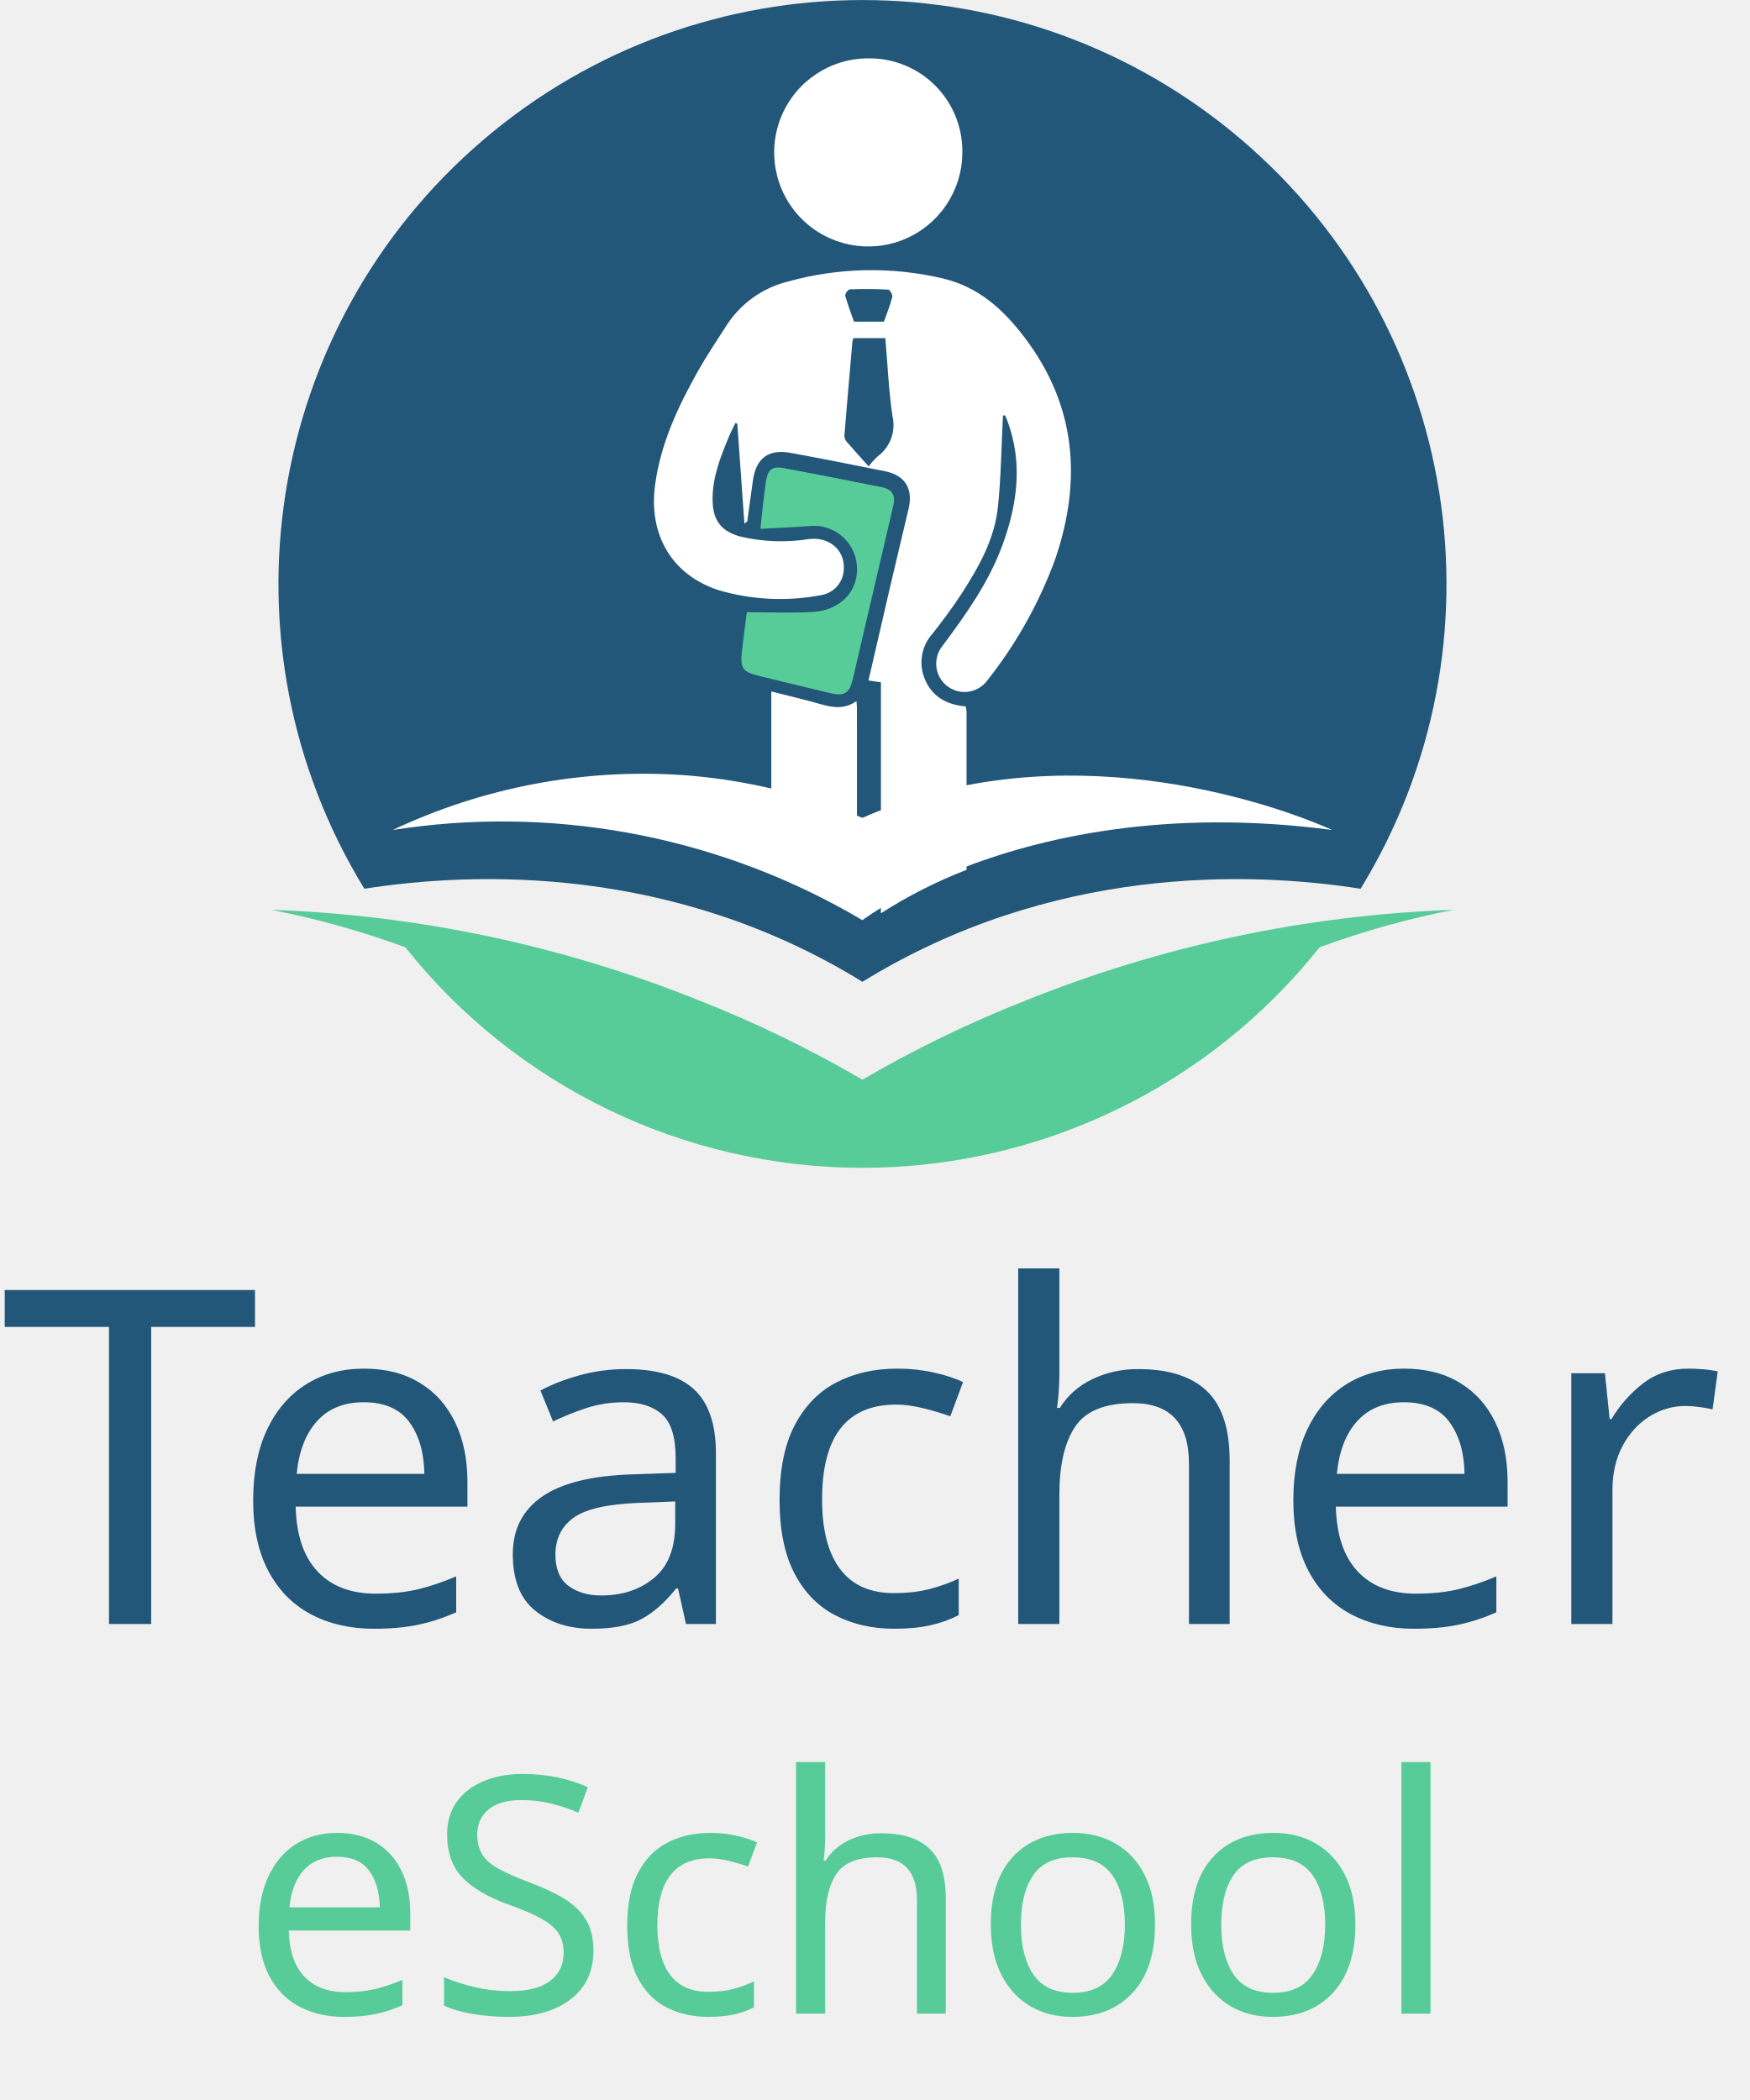
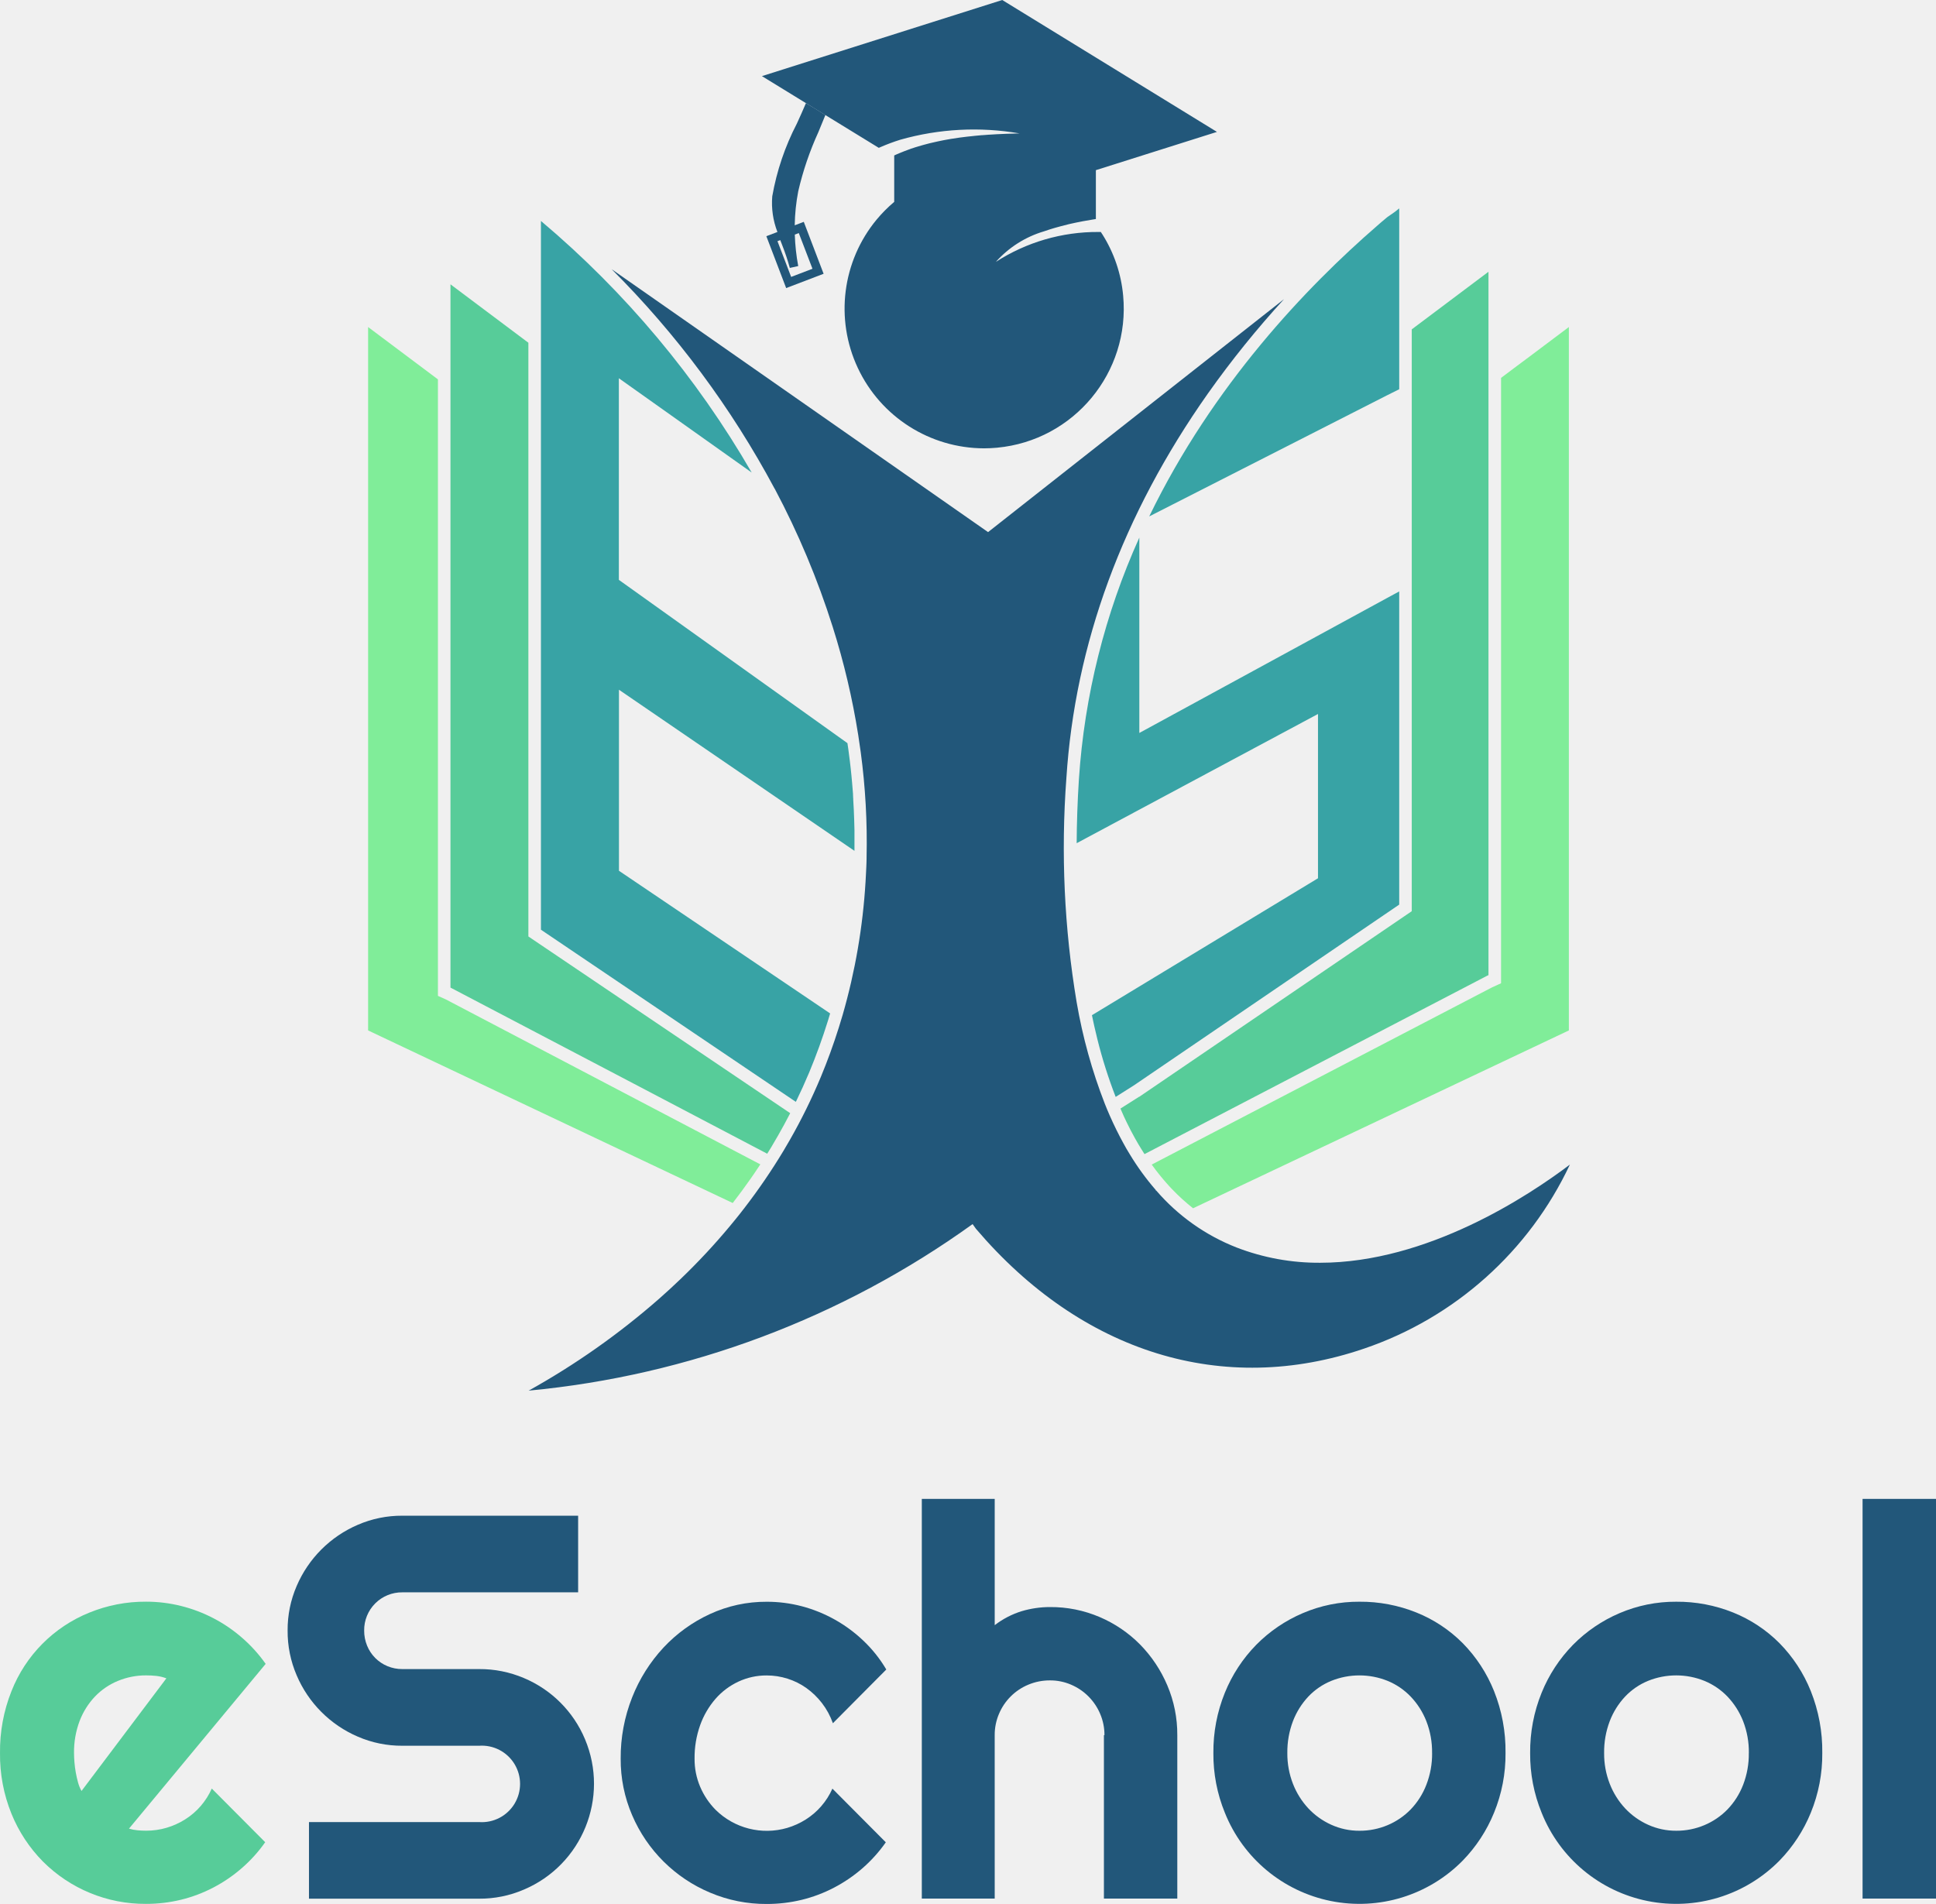
- <svg xmlns="http://www.w3.org/2000/svg" width="243" height="291.77" viewBox="0 0 243 291.77">
-   <g id="Group_7789" data-name="Group 7789" transform="translate(-219.195 -112.374)">
-     <g id="Group_7788" data-name="Group 7788" transform="translate(256.89 112.374)">
-       <g id="Group_7786" data-name="Group 7786" transform="translate(0 0)">
-         <path id="Path_14492" data-name="Path 14492" d="M470.174,248.782c26.267-16.179,53.626-15.357,69.2-12.928a81.126,81.126,0,1,0-138.393,0C416.548,233.425,443.907,232.6,470.174,248.782Z" transform="translate(-388.061 -112.374)" fill="#22577a" />
-         <path id="Path_14493" data-name="Path 14493" d="M548.94,667.425a175.6,175.6,0,0,0-59.321,12.549,165.346,165.346,0,0,0-22.792,11.049,165.342,165.342,0,0,0-22.792-11.049,175.605,175.605,0,0,0-59.321-12.549h0a121.515,121.515,0,0,1,18.615,5.207,81.122,81.122,0,0,0,127,0,121.494,121.494,0,0,1,18.616-5.208Z" transform="translate(-384.714 -541.016)" fill="#57cc99" />
-       </g>
-       <g id="Group_7787" data-name="Group 7787" transform="translate(53.15 8.107)">
-         <path id="Path_14494" data-name="Path 14494" d="M669.6,286.566c-2.957-3.9-6.408-7.082-11.473-8.255a43.319,43.319,0,0,0-21.394.448A14.172,14.172,0,0,0,628.089,285c-1.317,2.05-2.677,4.073-3.871,6.192-2.793,4.972-5.2,10.091-5.97,15.848-.927,6.927,2.341,12.488,8.813,14.6a30.311,30.311,0,0,0,14.331.681,3.767,3.767,0,0,0,3.076-3.64c.134-2.623-2.022-4.462-4.809-4.14a24.806,24.806,0,0,1-9.539-.338c-2.74-.75-3.854-2.28-3.884-5.121-.028-3.151,1.118-6,2.3-8.835.257-.625.582-1.222.875-1.83.086.032.172.065.263.095.323,4.571.649,9.145.985,13.9.287-.25.39-.3.4-.358q.4-2.812.778-5.625c.424-3.106,2.153-4.429,5.235-3.86,4.388.806,8.768,1.67,13.141,2.556,2.767.565,3.9,2.414,3.257,5.192-.8,3.423-1.629,6.841-2.429,10.263-1.052,4.513-2.091,9.029-3.147,13.609.625.093,1.14.17,1.729.261v27.021q0,2.535-.007,5.069a66.648,66.648,0,0,1,11.9-6.041q0-5.748,0-11.5,0-5.234,0-10.473a4.4,4.4,0,0,0-.127-.731c-2.767-.224-4.686-1.483-5.623-3.684a5.967,5.967,0,0,1,1.039-6.44c1.392-1.772,2.75-3.584,3.977-5.474,2.416-3.727,4.623-7.615,5.093-12.109.438-4.211.479-8.466.7-12.7.1-.017.2-.032.3-.047.112.276.235.55.336.832,2.145,5.826,1.364,11.55-.7,17.193-1.9,5.192-5.069,9.639-8.337,14.025a3.93,3.93,0,1,0,6.242,4.772,60.673,60.673,0,0,0,9.457-16.943C677.564,306.311,676.721,295.963,669.6,286.566Zm-24.314-6.718c1.785-.065,3.576-.058,5.358.037.218.015.634.731.558,1.017-.3,1.168-.757,2.293-1.157,3.44h-4.164c-.405-1.162-.877-2.367-1.213-3.6C644.6,280.5,645.057,279.857,645.284,279.848Zm3.854,23.234a10.221,10.221,0,0,0-1.222,1.364c-1.125-1.254-2.125-2.345-3.086-3.466a1.273,1.273,0,0,1-.282-.849c.351-4.354.735-8.7,1.114-13.055a2.366,2.366,0,0,1,.144-.448h4.429c.317,3.684.463,7.287.991,10.835A5.4,5.4,0,0,1,649.137,303.082Z" transform="translate(-618.093 -247.755)" fill="#fff" />
-         <path id="Path_14495" data-name="Path 14495" d="M704.582,147.97a12.89,12.89,0,0,1,12.984,13.108,13.068,13.068,0,1,1-12.984-13.108Z" transform="translate(-674.729 -147.97)" fill="#fff" />
-         <path id="Path_14496" data-name="Path 14496" d="M701.551,551.01q0,6.938,0,13.874a98.941,98.941,0,0,0-11.9-5.671q0-2,0-4V534.227c2.433.619,4.711,1.144,6.955,1.787,1.66.474,3.255.685,4.878-.446.03.414.065.668.065.92Q701.55,543.749,701.551,551.01Z" transform="translate(-673.351 -446.26)" fill="#fff" />
-         <path id="Path_14497" data-name="Path 14497" d="M672.211,417.7c3.135,0,6.113.123,9.077-.031,3.71-.193,6.2-2.641,6.231-5.846a5.992,5.992,0,0,0-6.574-6.1c-2.23.177-4.467.26-6.856.394.285-2.457.461-4.6.8-6.721.258-1.592.9-2.009,2.454-1.719q6.774,1.27,13.531,2.632c1.555.313,2.022,1.1,1.663,2.649q-2.8,12.048-5.624,24.091c-.453,1.925-1.185,2.355-3.13,1.892q-4.994-1.189-9.978-2.417c-2.138-.528-2.514-1.041-2.295-3.223C671.694,421.518,671.955,419.74,672.211,417.7Z" transform="translate(-659.305 -340.746)" fill="#57cc99" />
-       </g>
-       <path id="Path_14498" data-name="Path 14498" d="M589.287,592.172c-23.385-3.089-40.975,1.162-51.961,5.53a66.641,66.641,0,0,0-11.9,6.041c-.916.6-1.38.964-1.38.964-.612-.362-1.261-.737-1.942-1.119a98.21,98.21,0,0,0-63.3-11.417,81.48,81.48,0,0,1,40.3-7.624,79.1,79.1,0,0,1,11.094,1.6,80.674,80.674,0,0,1,11.9,3.567q1.012.391,1.94.778c.461-.2.923-.405,1.386-.595a66.253,66.253,0,0,1,11.891-3.692C564.481,580.456,589.287,592.172,589.287,592.172Z" transform="translate(-441.935 -476.858)" fill="#fff" />
+ <svg xmlns="http://www.w3.org/2000/svg" width="246" height="241.963" viewBox="0 0 246 241.963">
+   <g id="Layer_2" data-name="Layer 2" transform="translate(0.008)">
+     <g id="Layer_1" data-name="Layer 1" transform="translate(-0.008)">
+       <path id="Path_3392" data-name="Path 3392" d="M269.89,304.821c.315-.45.634-.911.934-1.374.1-.144.192-.29.287-.423l-39.951-20.959-1.019-.457V203.262l-.252-.19-8.62-6.462V286L267.6,307.932Q268.774,306.421,269.89,304.821Z" transform="translate(-174.496 -155.05)" fill="#80ed99" />
+       <path id="Path_3393" data-name="Path 3393" d="M418.354,288.105a29.014,29.014,0,0,1-10.635-1.945,25.962,25.962,0,0,1-10.2-7.238l-.036.013-.03-.089a32.582,32.582,0,0,1-3.285-4.517q-.423-.674-.805-1.387-.932-1.691-1.752-3.555c-.211-.486-.423-.977-.619-1.48A66.467,66.467,0,0,1,387.411,255a118.918,118.918,0,0,1-1.308-28.444c1.095-17.084,7.151-33.549,18-48.937a121.974,121.974,0,0,1,9.66-11.975l-37.609,29.608L328.322,161.84a118.04,118.04,0,0,1,20.715,27.9h.015v.011a104.448,104.448,0,0,1,7.362,17.545,94.327,94.327,0,0,1,3.245,13.759c.114.727.211,1.459.319,2.186a86.032,86.032,0,0,1,.74,13.347,1.532,1.532,0,0,1,0,.169c0,.353-.025.71-.034,1.057-.013.271-.027.543-.04.814-.015.351-.034.7-.057,1.057a77.772,77.772,0,0,1-2.911,16.928c-.156.533-.317,1.057-.486,1.6q-1.006,3.2-2.291,6.293a72.407,72.407,0,0,1-3.923,7.975c-.266.467-.535.926-.81,1.387a76.557,76.557,0,0,1-4.987,7.3c-.359.471-.733.941-1.114,1.41a82.085,82.085,0,0,1-6.13,6.764l-.894.869c-.865.831-1.759,1.651-2.672,2.456a95.519,95.519,0,0,1-16.589,11.689,114.992,114.992,0,0,0,56.41-21.164l.423.594.011.013c13.444,15.778,31.409,21.322,49.3,15.22a44.844,44.844,0,0,0,26.159-23.389C444.819,279.614,431.973,288.1,418.354,288.105Z" transform="translate(-250.605 -127.63)" fill="#22577a" />
+       <path id="Path_3394" data-name="Path 3394" d="M745.3,196.61V286L697.547,308.6a25.924,25.924,0,0,1-2.659-2.416l-.376-.4c-.137-.148-.271-.3-.4-.45s-.211-.249-.323-.374-.271-.317-.4-.48c-.376-.459-.742-.939-1.095-1.433l43.291-22.544h.017l1.082-.5V203.072l1.97-1.48,1.6-1.192Z" transform="translate(-545.95 -155.05)" fill="#80ed99" />
+       <path id="Path_3395" data-name="Path 3395" d="M720.306,163.38v89.387l-.224.106-29.45,15.334L676.6,275.512c-.142-.211-.275-.423-.406-.649-.118-.188-.237-.376-.349-.569-.159-.266-.309-.539-.465-.814-.364-.653-.721-1.332-1.057-2.034-.233-.478-.457-.97-.676-1.48-.034-.08-.07-.163-.1-.243l2.365-1.5v.019l34.646-23.6V170.7Z" transform="translate(-531.172 -128.844)" fill="#57cc99" />
+       <path id="Path_3396" data-name="Path 3396" d="M688.185,330.056v39.8l-33.715,22.975h0l-2.315,1.463a60.649,60.649,0,0,1-2.325-7.337c-.133-.539-.26-1.089-.389-1.642-.051-.249-.112-.5-.163-.755-.049-.211-.093-.423-.137-.651l28.723-17.4V345.633L647.2,362.053c.013-2.537.1-5.255.285-8.136a88.925,88.925,0,0,1,7.677-30.7v24.827l31.426-17.122Z" transform="translate(-510.392 -254.897)" fill="#38a3a5" />
+       <path id="Path_3397" data-name="Path 3397" d="M335.074,192.414v23.007l26.833,18.13c-.089.3-.175.6-.271.9q-1.04,3.346-2.395,6.608c-.533,1.268-1.1,2.515-1.691,3.729L325.16,222.91V132.84a120.965,120.965,0,0,1,26.78,31.972l-16.879-11.983V178.45L364.105,199.2l.114.776q.086.634.163,1.268c.011.063.017.131.025.194.036.313.074.634.11.939s.066.649.1.97.057.586.08.879.046.581.072.867c.017.192.03.385.047.573v.15c0,.051.011.1.011.15v.108a.843.843,0,0,0,.015.192.348.348,0,0,1,0,.125c.053.846.1,1.691.121,2.537.013.444.023.886.036,1.33q.013,1.315,0,2.63Z" transform="translate(-256.425 -104.76)" fill="#38a3a5" />
+       <path id="Path_3398" data-name="Path 3398" d="M313.956,276.264c-.482.939-.985,1.864-1.5,2.765l-.057.1c-.249.435-.5.862-.753,1.287-.019.032-.038.068-.055.1q-.273.452-.556.9l-16.911-8.878-23.193-12.159-.144-.074V170.93l9.9,7.424v1.268l.319.241h0l-.319-.239v74.183Z" transform="translate(-213.548 -134.798)" fill="#57cc99" />
+       <path id="Path_3399" data-name="Path 3399" d="M722.577,125.26v22.986l-1.6.8L690.81,164.41c8.079-16.678,19.963-29.139,28.972-36.945.4-.351.8-.7,1.2-1.023l.085-.072.974-.679.531-.423Z" transform="translate(-544.783 -98.782)" fill="#38a3a5" />
+       <path id="Path_3400" data-name="Path 3400" d="M464.266,77.526a24.907,24.907,0,0,1,.446-4.323,39.616,39.616,0,0,1,2.56-7.523c.3-.712.6-1.442.892-2.173l-.949-.586-.579-.353L465.691,62c-.372.881-.767,1.752-1.156,2.606a32.052,32.052,0,0,0-3.124,9.237,10.18,10.18,0,0,0,.657,4.532h0l-1.408.535,2.518,6.593,4.758-1.816-2.52-6.6Zm2.255,5.523-2.71,1.036-1.738-4.54.357-.137c.08.211.163.423.243.634a28.048,28.048,0,0,1,.97,2.9l1.067-.235a26.241,26.241,0,0,1-.435-4l.507-.194" transform="translate(-363.283 -48.894)" fill="#22577a" />
+       <path id="Path_3401" data-name="Path 3401" d="M501.219,29.727l-.154-.247h-.294a23.8,23.8,0,0,0-13.047,3.8,13.239,13.239,0,0,1,6.13-3.885c.211-.076.44-.152.67-.224l.361-.112c.131-.038.262-.08.4-.118.222-.063.446-.127.676-.186l.1-.025c.268-.072.539-.137.818-.211.072-.019.146-.036.211-.051q.33-.076.666-.146c.076-.017.15-.034.23-.049.268-.055.545-.11.824-.163l.07-.011c.355-.066.721-.129,1.093-.19l.461-.074V21.624l15.384-4.862L488.536,0,458,9.673l5.593,3.433.945.581.579.353.949.586,6.783,4.162.26-.112a24.946,24.946,0,0,1,2.475-.92,34.165,34.165,0,0,1,15.156-.8l-.981.027h0l-.71.021q-.611.021-1.228.055l-.915.055h-.038c-.3.023-.609.044-.913.07h-.074c-.294.025-.583.053-.875.082l-.1.013c-.279.027-.562.057-.846.089l-.131.017-.805.1-.154.023c-.26.038-.52.076-.778.118a1.556,1.556,0,0,0-.173.025q-.374.063-.748.133l-.192.036-.71.146c-.072.017-.139.034-.211.047-.228.049-.454.1-.683.156l-.23.055-.634.167-.258.072c-.211.057-.4.114-.594.175l-.29.087-.539.178-.323.12c-.161.057-.319.118-.48.178-.12.047-.241.093-.357.144l-.321.129-.319.135-.321.146v5.9a18.047,18.047,0,0,0-2.234,2.249,17.756,17.756,0,0,0,13.647,29.071c.552,0,1.108-.027,1.664-.08A17.756,17.756,0,0,0,503.9,37.577a17.522,17.522,0,0,0-2.676-7.851Z" transform="translate(-361.185)" fill="#22577a" />
+       <path id="Path_3402" data-name="Path 3402" d="M16.383,991.769a5.324,5.324,0,0,0,1.087.211q.541.051,1.084.051a9.091,9.091,0,0,0,2.613-.372,9.429,9.429,0,0,0,2.359-1.07,8.745,8.745,0,0,0,1.968-1.691,8.879,8.879,0,0,0,1.408-2.222l6.787,6.819a18.177,18.177,0,0,1-2.97,3.291,18.632,18.632,0,0,1-3.632,2.477,18.127,18.127,0,0,1-4.105,1.545,18.693,18.693,0,0,1-4.439.524A18.344,18.344,0,0,1,5.437,995.94a18.629,18.629,0,0,1-3.985-6.054,19.937,19.937,0,0,1-1.459-7.72,20.593,20.593,0,0,1,1.459-7.872,17.79,17.79,0,0,1,9.891-9.975,18.732,18.732,0,0,1,7.21-1.391,18.181,18.181,0,0,1,4.439.543,18.6,18.6,0,0,1,7.77,4.054,18.414,18.414,0,0,1,2.987,3.308Zm4.75-19.1a5.38,5.38,0,0,0-1.268-.307,12.386,12.386,0,0,0-1.306-.068,9.277,9.277,0,0,0-3.579.7,8.534,8.534,0,0,0-2.919,1.985,9.386,9.386,0,0,0-1.951,3.105,11.138,11.138,0,0,0-.712,4.088c0,.34.017.725.053,1.154a13.905,13.905,0,0,0,.457,2.575,4.689,4.689,0,0,0,.442,1.084Z" transform="translate(0.008 -759.382)" fill="#57cc99" />
+       <path id="Path_3403" data-name="Path 3403" d="M172.879,925.828a14.01,14.01,0,0,1,1.154-5.665,14.8,14.8,0,0,1,7.77-7.77,14.011,14.011,0,0,1,5.665-1.154h22.326v9.738H187.468a4.8,4.8,0,0,0-4.862,4.862,4.974,4.974,0,0,0,.372,1.917,4.754,4.754,0,0,0,2.579,2.6,4.825,4.825,0,0,0,1.9.374h9.753a14.306,14.306,0,0,1,5.684,1.137,14.513,14.513,0,0,1,7.77,7.768,14.614,14.614,0,0,1-7.773,19.122,14.136,14.136,0,0,1-5.684,1.152H175.593v-9.736h21.62a4.862,4.862,0,1,0,0-9.7h-9.745a14.009,14.009,0,0,1-5.665-1.154,14.767,14.767,0,0,1-7.77-7.787A14.137,14.137,0,0,1,172.879,925.828Z" transform="translate(-136.333 -718.619)" fill="#22577a" />
+       <path id="Path_3404" data-name="Path 3404" d="M406.847,971.571l-6.785,6.828a9.25,9.25,0,0,0-1.391-2.562,9.435,9.435,0,0,0-1.985-1.915,8.528,8.528,0,0,0-2.393-1.188,8.7,8.7,0,0,0-2.647-.408,8.387,8.387,0,0,0-3.579.78,8.781,8.781,0,0,0-2.919,2.19,10.484,10.484,0,0,0-1.951,3.342,12.262,12.262,0,0,0-.712,4.274,8.935,8.935,0,0,0,.712,3.564,9.369,9.369,0,0,0,1.951,2.917,9.253,9.253,0,0,0,9.111,2.308,9.432,9.432,0,0,0,2.359-1.07A8.916,8.916,0,0,0,400,986.712l6.785,6.819a18.255,18.255,0,0,1-2.959,3.291,18.7,18.7,0,0,1-3.632,2.477,18.163,18.163,0,0,1-4.105,1.545,18.707,18.707,0,0,1-4.428.524,18.159,18.159,0,0,1-7.21-1.442,18.6,18.6,0,0,1-9.895-9.831,17.854,17.854,0,0,1-1.459-7.187,20.749,20.749,0,0,1,1.458-7.8,20.138,20.138,0,0,1,3.987-6.329,18.86,18.86,0,0,1,5.9-4.257,16.984,16.984,0,0,1,7.21-1.56,17.42,17.42,0,0,1,4.46.571,18,18,0,0,1,7.821,4.376A16.741,16.741,0,0,1,406.847,971.571Z" transform="translate(-294.229 -759.406)" fill="#22577a" />
+       <path id="Path_3405" data-name="Path 3405" d="M563.373,951.923H554.11V901.13h9.263v16.048A10.885,10.885,0,0,1,566.8,915.4a12.577,12.577,0,0,1,3.593-.524,15.747,15.747,0,0,1,6.312,1.268,16.066,16.066,0,0,1,5.141,3.494,16.7,16.7,0,0,1,3.46,5.192,15.909,15.909,0,0,1,1.268,6.329v20.764h-9.324V931.155h.068a6.8,6.8,0,0,0-.543-2.7,6.976,6.976,0,0,0-3.7-3.716,6.686,6.686,0,0,0-2.68-.543,7.021,7.021,0,0,0-2.748.543,6.91,6.91,0,0,0-3.733,3.716,6.8,6.8,0,0,0-.543,2.7Z" transform="translate(-436.979 -710.647)" fill="#22577a" />
+       <path id="Path_3406" data-name="Path 3406" d="M766.507,982.181a19.543,19.543,0,0,1-1.461,7.584,18.973,18.973,0,0,1-3.97,6.073,18.414,18.414,0,0,1-30.232-6.073,19.583,19.583,0,0,1-1.459-7.584,19.886,19.886,0,0,1,1.459-7.669,18.781,18.781,0,0,1,3.987-6.09,18.52,18.52,0,0,1,5.9-4.016,17.989,17.989,0,0,1,7.21-1.459,19.006,19.006,0,0,1,7.244,1.374,17.5,17.5,0,0,1,5.887,3.9,18.478,18.478,0,0,1,3.97,6.073A20.493,20.493,0,0,1,766.507,982.181Zm-9.333,0a10.781,10.781,0,0,0-.729-4.054,9.616,9.616,0,0,0-1.987-3.12,8.561,8.561,0,0,0-2.934-2,9.561,9.561,0,0,0-7.16,0,8.4,8.4,0,0,0-2.919,2,9.574,9.574,0,0,0-1.951,3.122,11.041,11.041,0,0,0-.712,4.054,10.524,10.524,0,0,0,.712,3.9,9.825,9.825,0,0,0,1.951,3.122,9.152,9.152,0,0,0,2.919,2.086,8.544,8.544,0,0,0,3.579.763,9.063,9.063,0,0,0,3.581-.712,8.9,8.9,0,0,0,2.934-2,9.374,9.374,0,0,0,1.985-3.122,10.822,10.822,0,0,0,.734-4.04Z" transform="translate(-575.205 -759.397)" fill="#22577a" />
+       <path id="Path_3407" data-name="Path 3407" d="M956.9,982.182a19.584,19.584,0,0,1-1.459,7.584,18.974,18.974,0,0,1-3.97,6.073,18.414,18.414,0,0,1-30.232-6.073,19.582,19.582,0,0,1-1.459-7.584,19.887,19.887,0,0,1,1.459-7.669,18.78,18.78,0,0,1,3.987-6.09,18.519,18.519,0,0,1,5.9-4.016,17.99,17.99,0,0,1,7.21-1.459,19.005,19.005,0,0,1,7.244,1.374,17.494,17.494,0,0,1,5.887,3.9,18.475,18.475,0,0,1,3.97,6.073A20.518,20.518,0,0,1,956.9,982.182Zm-9.33,0a10.782,10.782,0,0,0-.729-4.054,9.616,9.616,0,0,0-1.985-3.122,8.571,8.571,0,0,0-2.936-2,9.561,9.561,0,0,0-7.16,0,8.416,8.416,0,0,0-2.917,2,9.543,9.543,0,0,0-1.951,3.122,10.992,10.992,0,0,0-.712,4.054,10.482,10.482,0,0,0,.712,3.9,9.792,9.792,0,0,0,1.951,3.122,9.164,9.164,0,0,0,2.917,2.086,8.543,8.543,0,0,0,3.581.763,9.048,9.048,0,0,0,3.579-.712,8.907,8.907,0,0,0,2.936-2,9.376,9.376,0,0,0,1.985-3.122A10.824,10.824,0,0,0,947.565,982.182Z" transform="translate(-725.35 -759.397)" fill="#22577a" />
+       <path id="Path_3408" data-name="Path 3408" d="M1128.95,951.923h-9.33V901.13h9.33Z" transform="translate(-882.95 -710.647)" fill="#22577a" />
    </g>
-     <text id="Teacher" transform="translate(219.195 338.013)" fill="#22577a" font-size="65" font-family="Righteous-Regular, Righteous">
-       <tspan x="0" y="0">Teacher</tspan>
-     </text>
-     <text id="eSchool" transform="translate(252.594 392.143)" fill="#57cc99" font-size="46" font-family="Righteous-Regular, Righteous">
-       <tspan x="0" y="0">eSchool</tspan>
-     </text>
  </g>
</svg>
